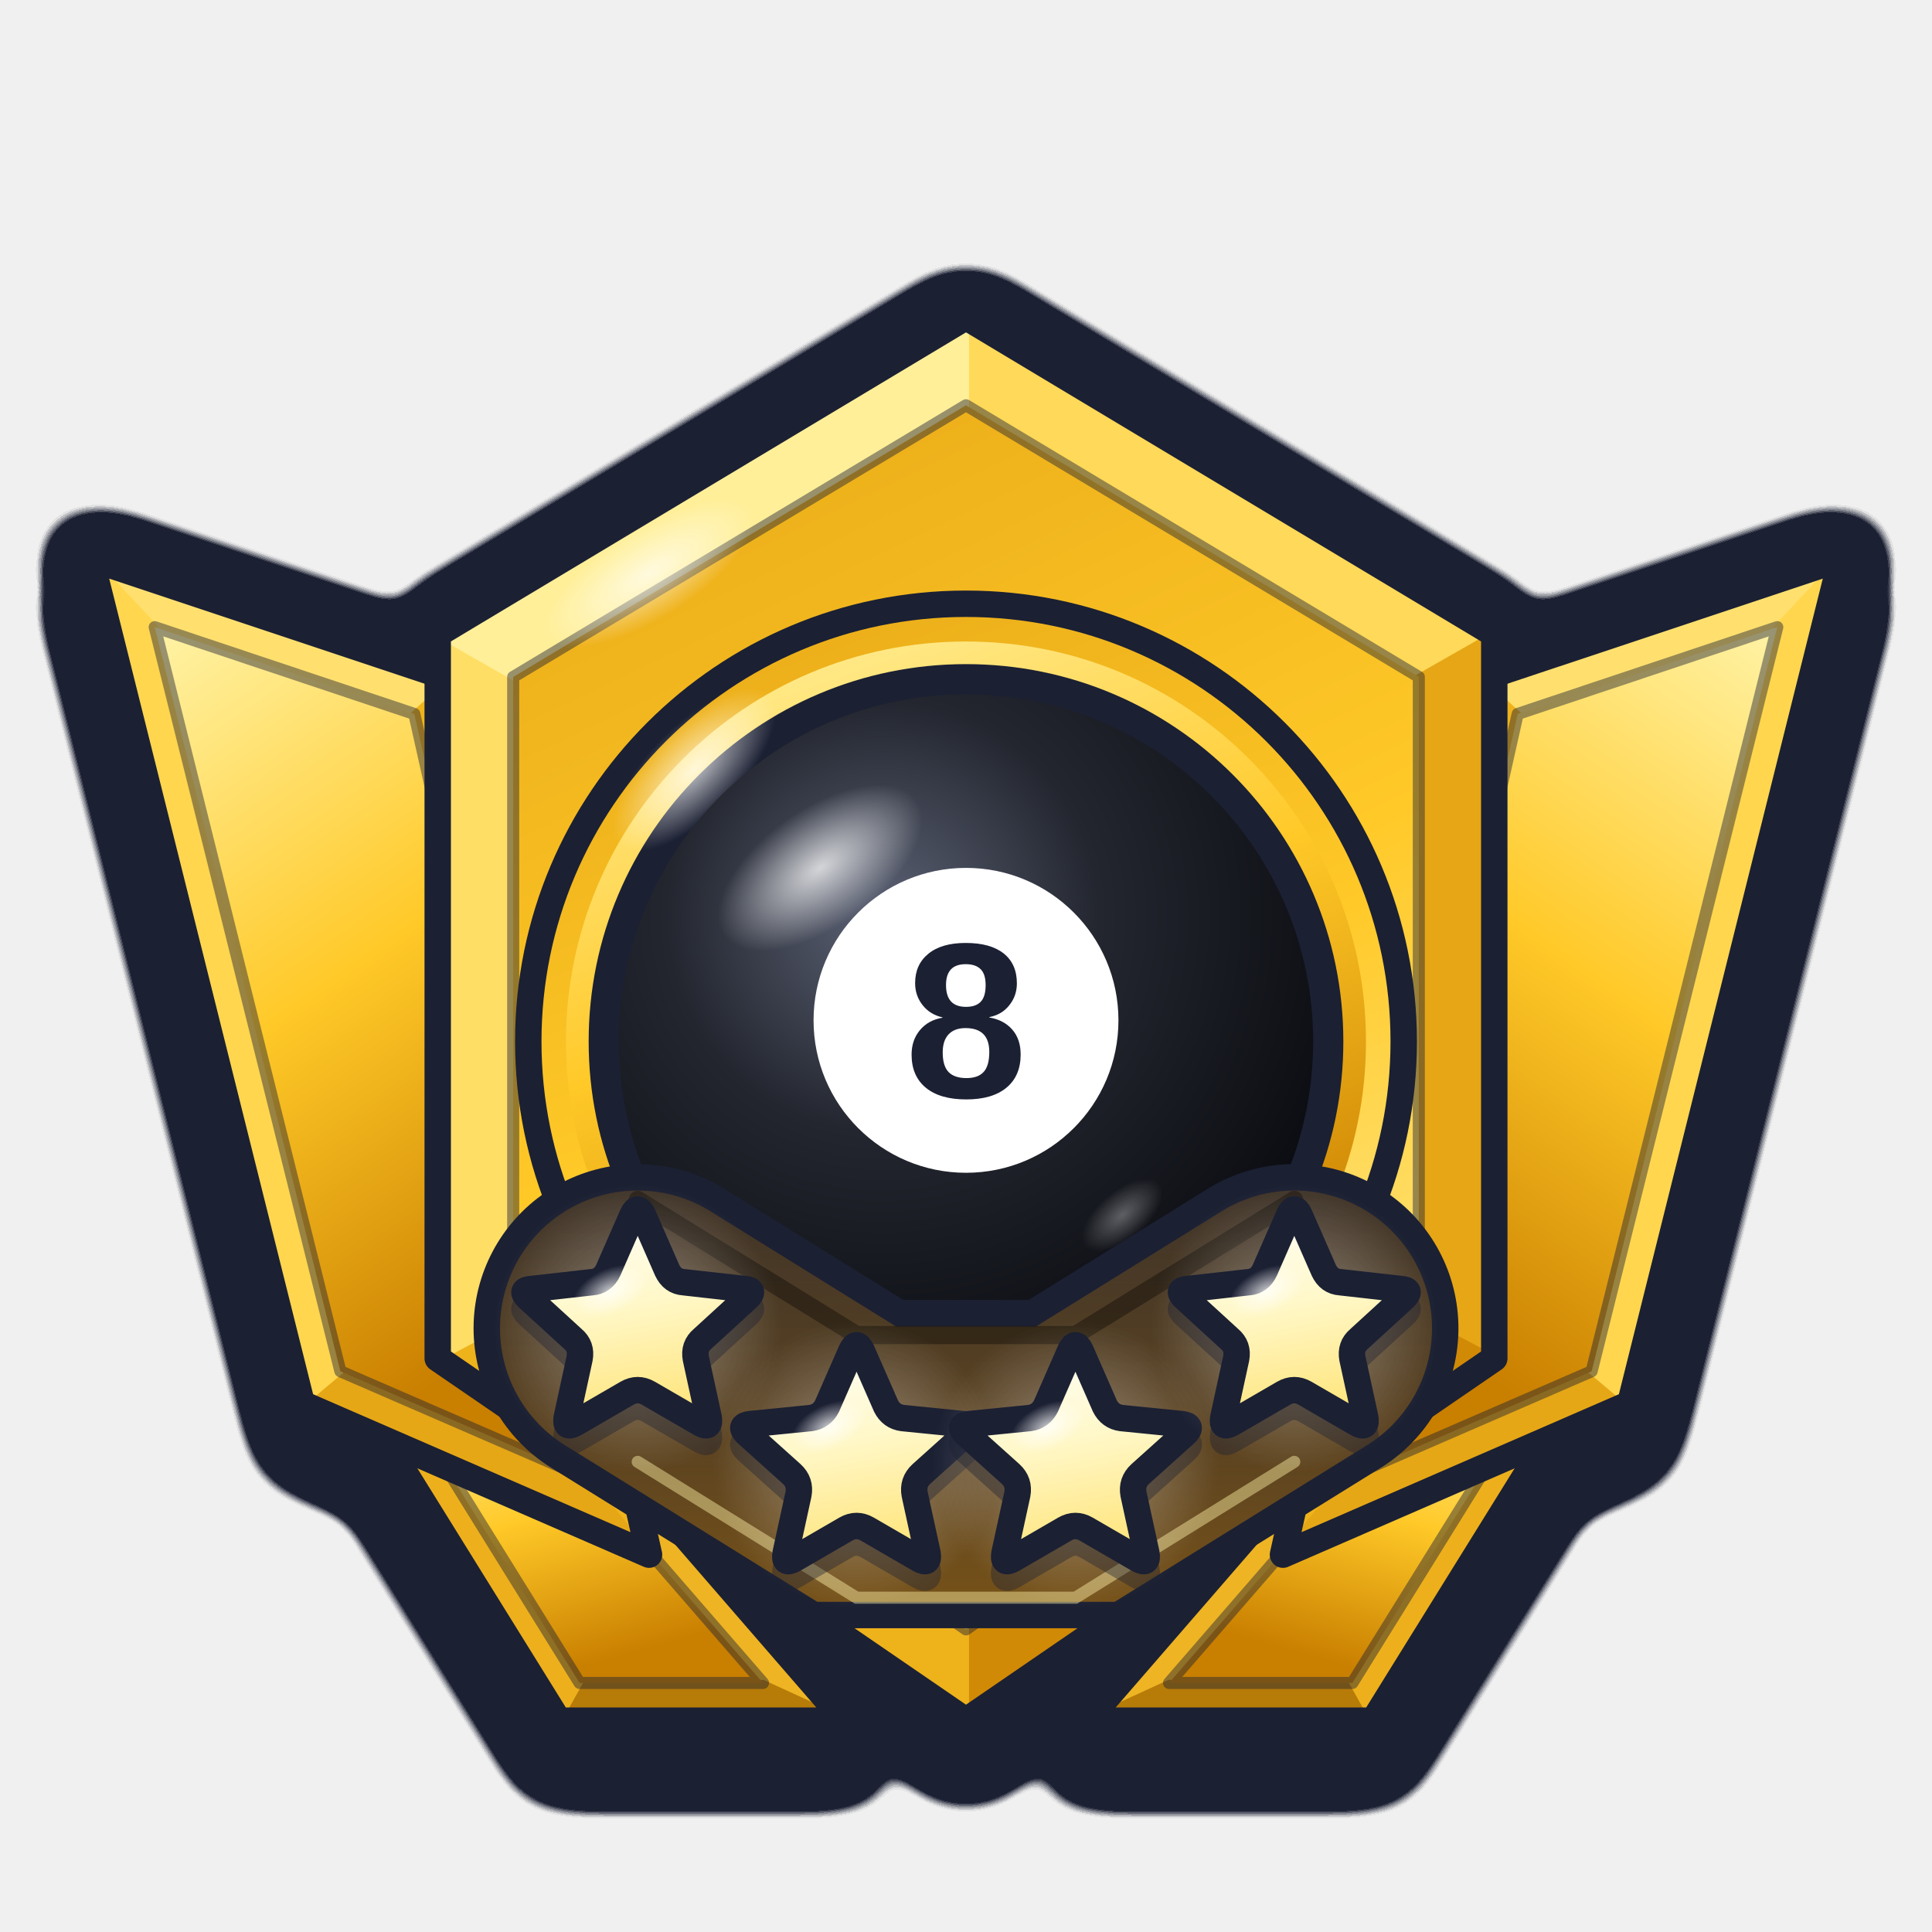
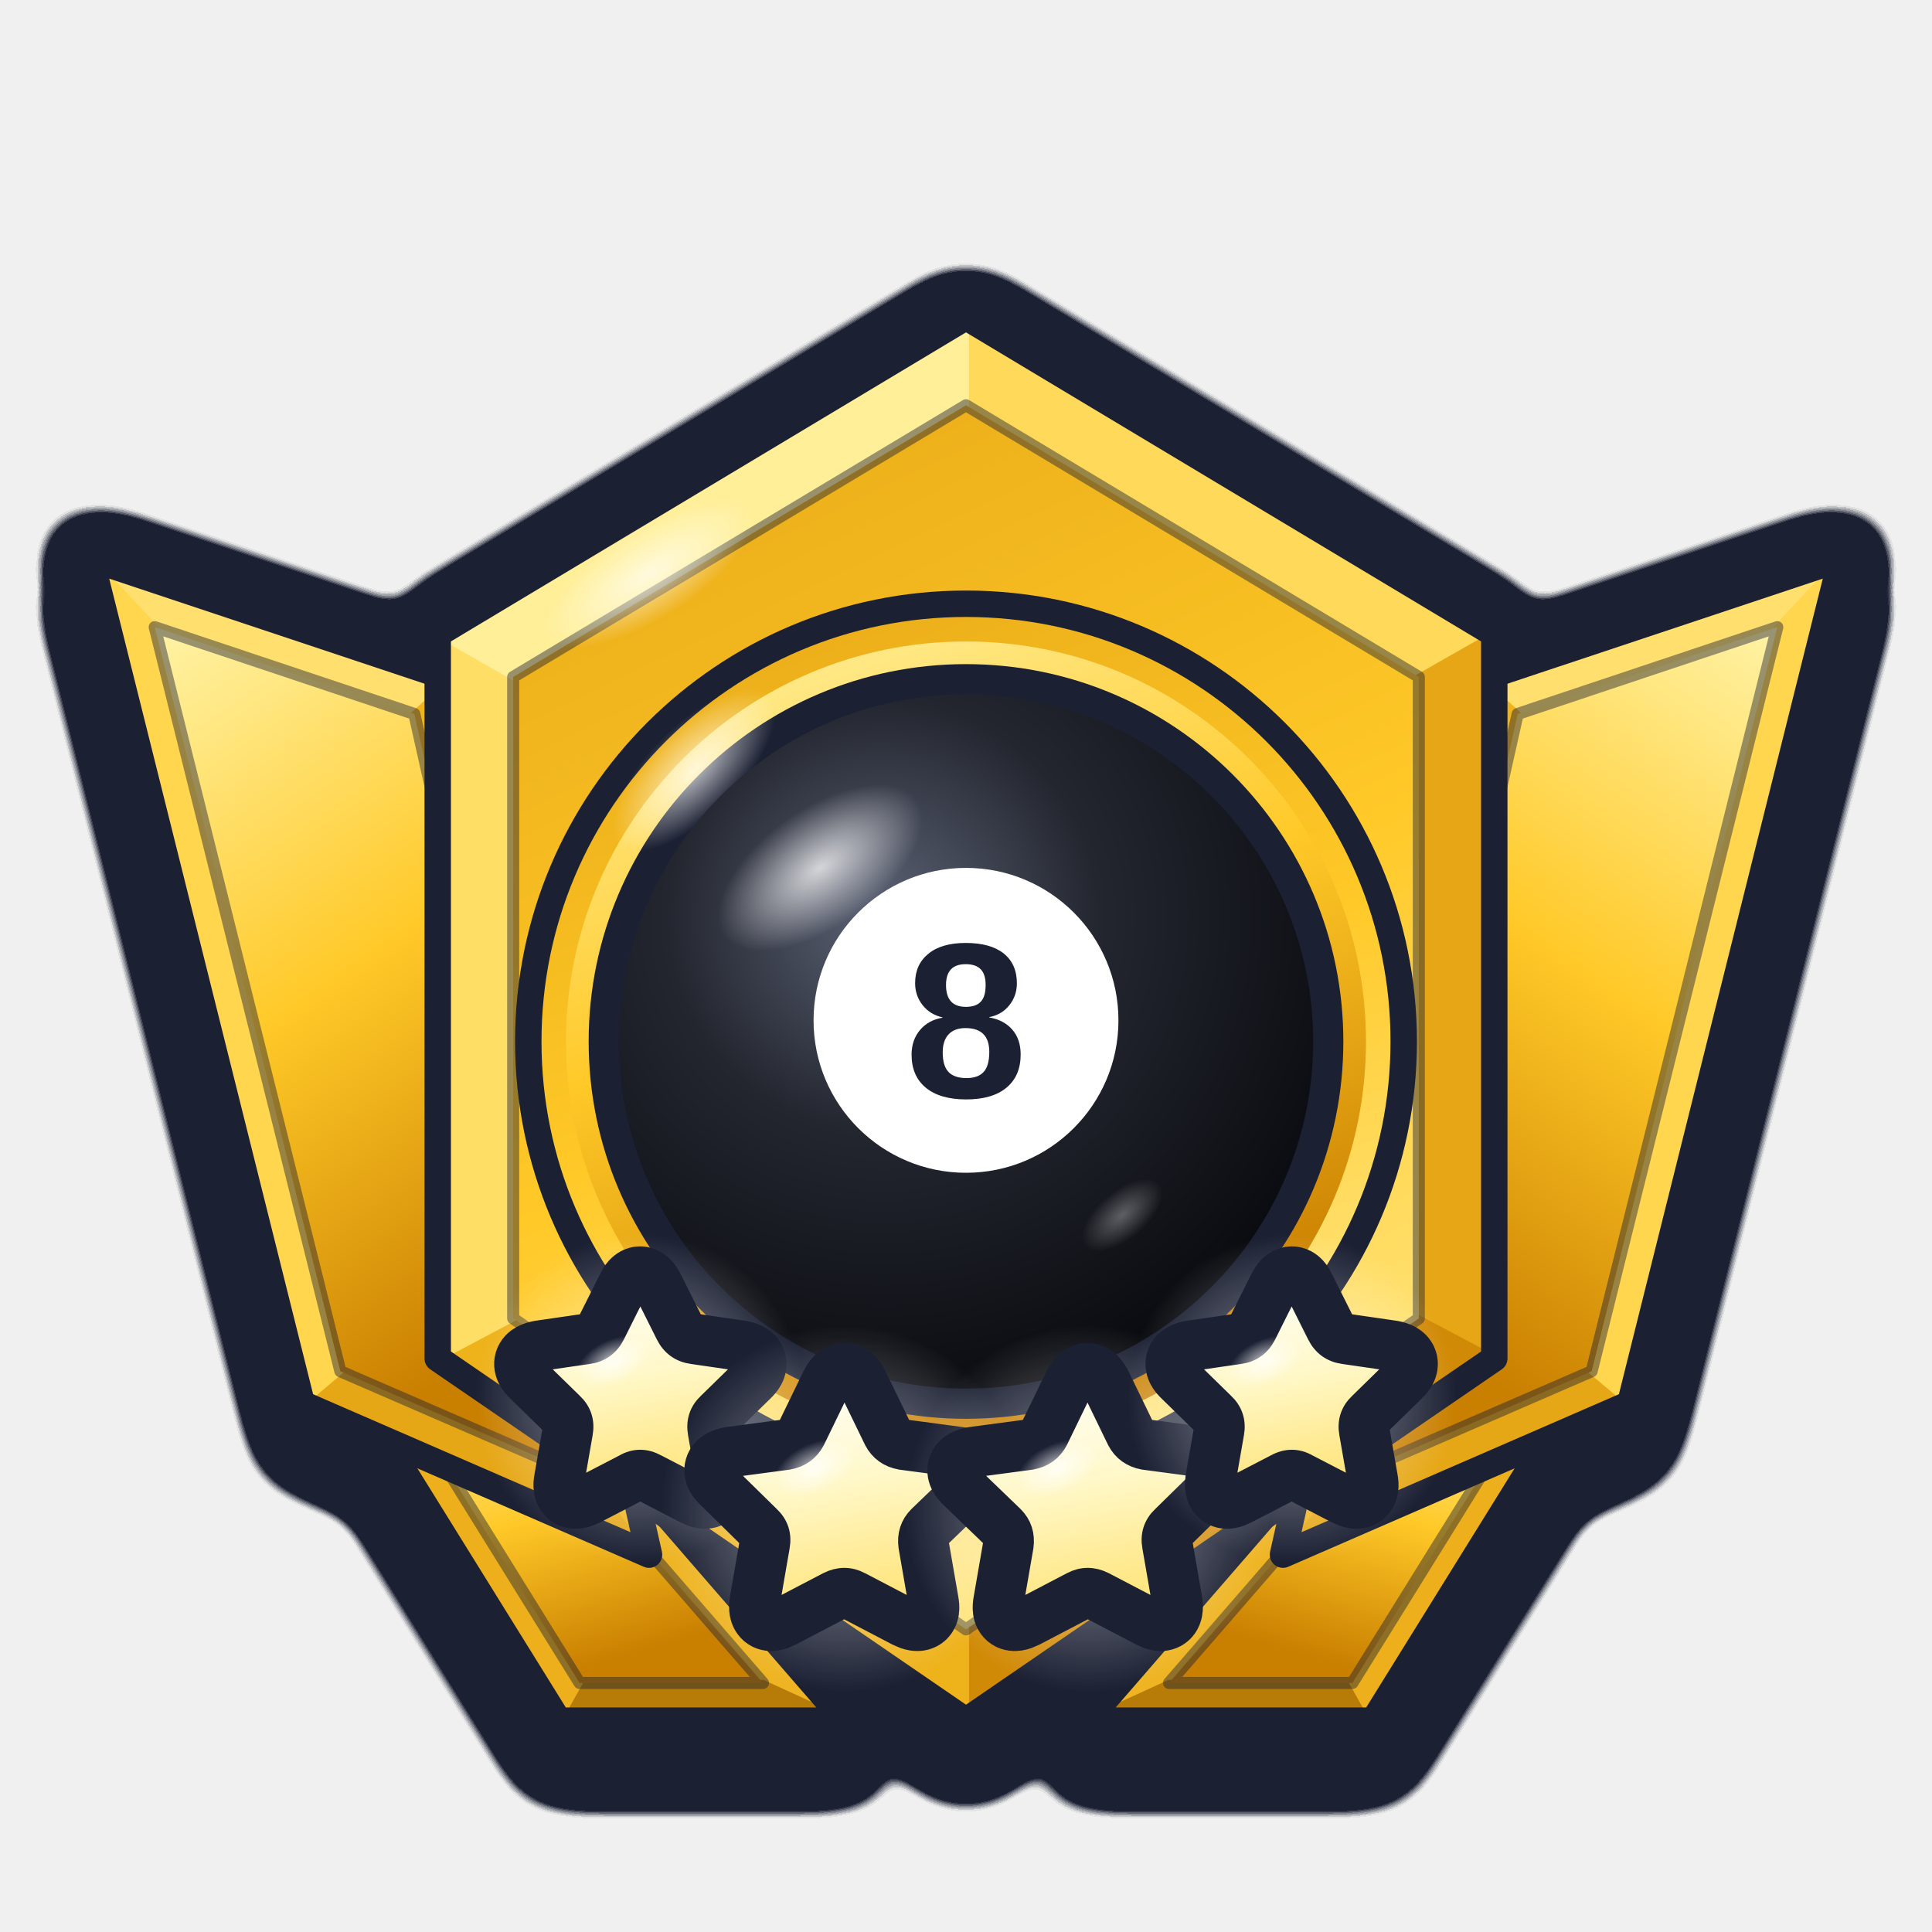
<svg xmlns="http://www.w3.org/2000/svg" width="512" height="512" viewBox="0 0 256 256">
  <defs>
    <linearGradient id="blue" x1="0" y1="0" x2="0.35" y2="1">
      <stop offset="0" stop-color="#9ED3FF" />
      <stop offset="0.45" stop-color="#3B9BFF" />
      <stop offset="1" stop-color="#1F6BD0" />
    </linearGradient>
    <linearGradient id="green" x1="0" y1="0" x2="0.35" y2="1">
      <stop offset="0" stop-color="#A8F5BE" />
      <stop offset="0.45" stop-color="#3DD66B" />
      <stop offset="1" stop-color="#1E9E47" />
    </linearGradient>
    <linearGradient id="red" x1="0" y1="0" x2="0.35" y2="1">
      <stop offset="0" stop-color="#FFA3A3" />
      <stop offset="0.45" stop-color="#FF4D4D" />
      <stop offset="1" stop-color="#C9283A" />
    </linearGradient>
    <linearGradient id="gold" x1="0" y1="0" x2="0.35" y2="1">
      <stop offset="0" stop-color="#FFF1A0" />
      <stop offset="0.45" stop-color="#FFC928" />
      <stop offset="1" stop-color="#DB8E00" />
    </linearGradient>
    <linearGradient id="wood" x1="0" y1="0" x2="0.35" y2="1">
      <stop offset="0" stop-color="#FFD9A0" />
      <stop offset="0.45" stop-color="#E7A35C" />
      <stop offset="1" stop-color="#A8622A" />
    </linearGradient>
    <linearGradient id="darkwood" x1="0" y1="0" x2="0.35" y2="1">
      <stop offset="0" stop-color="#C07A45" />
      <stop offset="0.45" stop-color="#8A4B22" />
      <stop offset="1" stop-color="#5E3014" />
    </linearGradient>
    <linearGradient id="white" x1="0" y1="0" x2="0.35" y2="1">
      <stop offset="0" stop-color="#FFFFFF" />
      <stop offset="0.45" stop-color="#F4F8FF" />
      <stop offset="1" stop-color="#C9D6EA" />
    </linearGradient>
    <linearGradient id="grey" x1="0" y1="0" x2="0.35" y2="1">
      <stop offset="0" stop-color="#E4E9F2" />
      <stop offset="0.45" stop-color="#AEB8C8" />
      <stop offset="1" stop-color="#7B869A" />
    </linearGradient>
    <linearGradient id="steel" x1="0" y1="0" x2="0.35" y2="1">
      <stop offset="0" stop-color="#D8E6F7" />
      <stop offset="0.45" stop-color="#9FB2CC" />
      <stop offset="1" stop-color="#6A7D98" />
    </linearGradient>
    <linearGradient id="cloth" x1="0" y1="0" x2="0.35" y2="1">
      <stop offset="0" stop-color="#6FE08E" />
      <stop offset="0.45" stop-color="#2FA24F" />
      <stop offset="1" stop-color="#1C7A37" />
    </linearGradient>
    <linearGradient id="sad" x1="0" y1="0" x2="0.35" y2="1">
      <stop offset="0" stop-color="#C4D4EE" />
      <stop offset="0.45" stop-color="#8EA3C7" />
      <stop offset="1" stop-color="#5E7299" />
    </linearGradient>
    <linearGradient id="purple" x1="0" y1="0" x2="0.35" y2="1">
      <stop offset="0" stop-color="#D7B8FF" />
      <stop offset="0.45" stop-color="#A259FF" />
      <stop offset="1" stop-color="#6E2FD0" />
    </linearGradient>
    <radialGradient id="shine" cx="0.5" cy="0.5" r="0.5">
      <stop offset="0" stop-color="#FFFFFF" stop-opacity="0.9" />
      <stop offset="1" stop-color="#FFFFFF" stop-opacity="0" />
    </radialGradient>
    <filter id="ink" x="-30%" y="-30%" width="160%" height="160%" color-interpolation-filters="sRGB">
      <feGaussianBlur in="SourceAlpha" stdDeviation="6.92" result="blur" />
      <feComponentTransfer in="blur" result="grown">
        <feFuncA type="linear" slope="7" intercept="-0.35" />
      </feComponentTransfer>
      <feOffset in="grown" dy="6" result="lip" />
      <feMerge result="both">
        <feMergeNode in="lip" />
        <feMergeNode in="grown" />
      </feMerge>
      <feFlood flood-color="#1B2033" />
      <feComposite in2="both" operator="in" result="outline" />
      <feMerge>
        <feMergeNode in="outline" />
        <feMergeNode in="SourceGraphic" />
      </feMerge>
    </filter>
  </defs>
  <defs>
    <filter id="badgeInk" x="-20%" y="-20%" width="140%" height="140%" color-interpolation-filters="sRGB">
      <feGaussianBlur in="SourceAlpha" stdDeviation="3.2" result="blur" />
      <feComponentTransfer in="blur" result="grown">
        <feFuncA type="linear" slope="40" intercept="-0.716" />
      </feComponentTransfer>
      <feOffset in="grown" dy="5" result="lip" />
      <feMerge result="both">
        <feMergeNode in="lip" />
        <feMergeNode in="grown" />
      </feMerge>
      <feFlood flood-color="#1B2033" />
      <feComposite in2="both" operator="in" result="outline" />
      <feMerge>
        <feMergeNode in="outline" />
        <feMergeNode in="SourceGraphic" />
      </feMerge>
    </filter>
  </defs>
  <defs>
    <linearGradient id="m" x1="0" y1="0" x2="0.35" y2="1">
      <stop offset="0.00" stop-color="#FFF3A6" />
      <stop offset="0.50" stop-color="#FFC928" />
      <stop offset="1.00" stop-color="#C97F00" />
    </linearGradient>
    <linearGradient id="r" x1="0" y1="0" x2="0.35" y2="1">
      <stop offset="0.00" stop-color="#E7A816" />
      <stop offset="0.60" stop-color="#FFC928" />
      <stop offset="1.00" stop-color="#FFE274" />
    </linearGradient>
    <linearGradient id="w" x1="0" y1="0" x2="0.35" y2="1">
      <stop offset="0.00" stop-color="#FFE47A" />
      <stop offset="0.55" stop-color="#FFC928" />
      <stop offset="1.00" stop-color="#C97F00" />
    </linearGradient>
    <linearGradient id="c" x1="0" y1="0" x2="0.3" y2="1">
      <stop offset="0.00" stop-color="#FFF8CA" />
      <stop offset="0.55" stop-color="#FFDC61" />
      <stop offset="1.00" stop-color="#FFC928" />
    </linearGradient>
    <linearGradient id="s" x1="0" y1="0" x2="0.2" y2="1">
      <stop offset="0.00" stop-color="#FFFFFF" />
      <stop offset="0.50" stop-color="#FFF8CA" />
      <stop offset="1.00" stop-color="#FFE680" />
    </linearGradient>
    <linearGradient id="g" x1="0" y1="0" x2="0.35" y2="1">
      <stop offset="0.00" stop-color="#FFF3A6" />
      <stop offset="0.50" stop-color="#FFC928" />
      <stop offset="1.00" stop-color="#C97F00" />
    </linearGradient>
    <linearGradient id="gr" x1="0" y1="0" x2="0.35" y2="1">
      <stop offset="0.00" stop-color="#E7A816" />
      <stop offset="0.60" stop-color="#FFC928" />
      <stop offset="1.00" stop-color="#FFE274" />
    </linearGradient>
    <radialGradient id="ball" cx="0.38" cy="0.32" r="0.78">
      <stop offset="0" stop-color="#5C6275" />
      <stop offset="0.4" stop-color="#23262F" />
      <stop offset="1" stop-color="#06070B" />
    </radialGradient>
  </defs>
  <g filter="url(#badgeInk)">
    <path d="M38.0 170.0 L86.0 198.0 L82.8 201.9 L52.9 184.5 Z" fill="#F4C238" stroke="#F4C238" stroke-width="0.8" />
    <path d="M86.0 198.0 L112.0 228.0 L101.1 223.0 L82.8 201.9 Z" fill="#EEB423" stroke="#EEB423" stroke-width="0.8" />
    <path d="M112.0 228.0 L74.0 228.0 L76.8 223.0 L101.1 223.0 Z" fill="#B77B08" stroke="#B77B08" stroke-width="0.8" />
    <path d="M74.0 228.0 L38.0 170.0 L52.9 184.5 L76.8 223.0 Z" fill="#EDB01C" stroke="#EDB01C" stroke-width="0.8" />
    <path d="M52.9 184.5 L82.8 201.9 L101.1 223.0 L76.8 223.0 Z" fill="url(#m)" />
    <path d="M52.9 184.5 L82.8 201.9 L101.1 223.0 L76.8 223.0 Z" fill="none" stroke="#1B2033" stroke-width="1.6" stroke-opacity="0.45" stroke-linejoin="round" />
    <path d="M38.0 170.0 L86.0 198.0 L112.0 228.0 L74.0 228.0 Z" fill="none" stroke="#1B2033" stroke-width="3.5" stroke-linejoin="round" />
    <path d="M12.0 74.0 L60.0 90.0 L54.9 94.6 L20.5 83.1 Z" fill="#FFE06E" stroke="#FFE06E" stroke-width="0.8" />
    <path d="M60.0 90.0 L86.0 206.0 L77.6 195.8 L54.9 94.6 Z" fill="#EFB31C" stroke="#EFB31C" stroke-width="0.8" />
    <path d="M86.0 206.0 L40.0 186.0 L45.1 181.7 L77.6 195.8 Z" fill="#E6A716" stroke="#E6A716" stroke-width="0.8" />
    <path d="M40.0 186.0 L12.0 74.0 L20.5 83.1 L45.1 181.7 Z" fill="#FFD64E" stroke="#FFD64E" stroke-width="0.8" />
    <path d="M20.5 83.1 L54.9 94.6 L77.6 195.8 L45.1 181.7 Z" fill="url(#m)" />
    <path d="M20.5 83.1 L54.9 94.6 L77.6 195.8 L45.1 181.7 Z" fill="none" stroke="#1B2033" stroke-width="1.6" stroke-opacity="0.45" stroke-linejoin="round" />
    <path d="M12.0 74.0 L60.0 90.0 L86.0 206.0 L40.0 186.0 Z" fill="none" stroke="#1B2033" stroke-width="3.5" stroke-linejoin="round" />
    <g transform="matrix(-1 0 0 1 256 0)">
      <path d="M38.0 170.0 L86.0 198.0 L82.8 201.9 L52.9 184.5 Z" fill="#F4C238" stroke="#F4C238" stroke-width="0.8" />
      <path d="M86.0 198.0 L112.0 228.0 L101.1 223.0 L82.8 201.9 Z" fill="#EEB423" stroke="#EEB423" stroke-width="0.8" />
      <path d="M112.0 228.0 L74.0 228.0 L76.8 223.0 L101.1 223.0 Z" fill="#B77B08" stroke="#B77B08" stroke-width="0.8" />
      <path d="M74.0 228.0 L38.0 170.0 L52.9 184.5 L76.8 223.0 Z" fill="#EDB01C" stroke="#EDB01C" stroke-width="0.8" />
      <path d="M52.9 184.5 L82.8 201.9 L101.1 223.0 L76.8 223.0 Z" fill="url(#m)" />
      <path d="M52.9 184.5 L82.8 201.9 L101.1 223.0 L76.8 223.0 Z" fill="none" stroke="#1B2033" stroke-width="1.6" stroke-opacity="0.45" stroke-linejoin="round" />
      <path d="M38.0 170.0 L86.0 198.0 L112.0 228.0 L74.0 228.0 Z" fill="none" stroke="#1B2033" stroke-width="3.5" stroke-linejoin="round" />
      <path d="M12.0 74.0 L60.0 90.0 L54.9 94.6 L20.5 83.1 Z" fill="#FFE06E" stroke="#FFE06E" stroke-width="0.8" />
      <path d="M60.0 90.0 L86.0 206.0 L77.6 195.8 L54.9 94.6 Z" fill="#EFB31C" stroke="#EFB31C" stroke-width="0.8" />
      <path d="M86.0 206.0 L40.0 186.0 L45.1 181.7 L77.6 195.8 Z" fill="#E6A716" stroke="#E6A716" stroke-width="0.8" />
      <path d="M40.0 186.0 L12.0 74.0 L20.5 83.1 L45.1 181.7 Z" fill="#FFD64E" stroke="#FFD64E" stroke-width="0.8" />
      <path d="M20.5 83.1 L54.9 94.6 L77.6 195.8 L45.1 181.7 Z" fill="url(#m)" />
      <path d="M20.5 83.1 L54.9 94.6 L77.6 195.8 L45.1 181.7 Z" fill="none" stroke="#1B2033" stroke-width="1.6" stroke-opacity="0.45" stroke-linejoin="round" />
      <path d="M12.0 74.0 L60.0 90.0 L86.0 206.0 L40.0 186.0 Z" fill="none" stroke="#1B2033" stroke-width="3.5" stroke-linejoin="round" />
    </g>
    <path d="M128.0 42.0 L198.0 84.0 L188.0 89.7 L128.0 53.7 Z" fill="#FFD959" stroke="#FFD959" stroke-width="0.8" />
    <path d="M198.0 84.0 L198.0 180.0 L188.0 174.7 L188.0 89.7 Z" fill="#E6A615" stroke="#E6A615" stroke-width="0.8" />
    <path d="M198.0 180.0 L128.0 228.0 L128.0 215.9 L188.0 174.7 Z" fill="#D18A06" stroke="#D18A06" stroke-width="0.8" />
    <path d="M128.0 228.0 L58.0 180.0 L68.0 174.7 L128.0 215.9 Z" fill="#EEB21B" stroke="#EEB21B" stroke-width="0.8" />
    <path d="M58.0 180.0 L58.0 84.0 L68.0 89.7 L68.0 174.7 Z" fill="#FFDE66" stroke="#FFDE66" stroke-width="0.8" />
    <path d="M58.0 84.0 L128.0 42.0 L128.0 53.7 L68.0 89.7 Z" fill="#FFEF99" stroke="#FFEF99" stroke-width="0.8" />
    <path d="M128.0 53.7 L188.0 89.7 L188.0 174.7 L128.0 215.9 L68.0 174.7 L68.0 89.7 Z" fill="url(#r)" />
    <path d="M128.0 53.7 L188.0 89.7 L188.0 174.7 L128.0 215.9 L68.0 174.7 L68.0 89.7 Z" fill="none" stroke="#1B2033" stroke-width="1.6" stroke-opacity="0.45" stroke-linejoin="round" />
    <path d="M128.0 42.0 L198.0 84.0 L198.0 180.0 L128.0 228.0 L58.0 180.0 L58.0 84.0 Z" fill="none" stroke="#1B2033" stroke-width="3.5" stroke-linejoin="round" />
    <ellipse cx="86" cy="76" rx="16" ry="6" fill="url(#shine)" opacity="0.75" transform="rotate(-32 86 76)" />
    <circle cx="128" cy="138" r="58" fill="url(#r)" stroke="#1B2033" stroke-width="3.5" />
    <circle cx="128" cy="138" r="53" fill="url(#m)" />
    <circle cx="128" cy="138" r="50" fill="#1B2033" />
    <ellipse cx="92" cy="102" rx="14" ry="6" fill="url(#shine)" opacity="0.8" transform="rotate(-45 92 102)" />
    <circle cx="128" cy="138" r="46" fill="url(#ball)" />
    <circle cx="128.0" cy="135.2" r="20.2" fill="#FFFFFF" />
    <text x="128.0" y="145.4" font-family="Arial Black, Arial, sans-serif" font-weight="900" font-size="29.3" text-anchor="middle" fill="#1B2033">8</text>
    <ellipse cx="108.68" cy="115.0" rx="15.64" ry="7.82" fill="url(#shine)" opacity="0.85" transform="rotate(-35 108.68 115.0)" />
    <ellipse cx="148.7" cy="161.0" rx="6.44" ry="3.22" fill="url(#shine)" opacity="0.35" transform="rotate(-40 148.7 161.0)" />
    <defs>
-       <linearGradient id="tray" gradientUnits="userSpaceOnUse" x1="0" y1="156.0" x2="0" y2="229.0">
-         <stop offset="0" stop-color="#3E3329" />
-         <stop offset="0.55" stop-color="#61461F" />
-         <stop offset="1" stop-color="#8C5E12" />
-       </linearGradient>
      <radialGradient id="glow">
-         <stop offset="0" stop-color="#FFFFFF" stop-opacity="0.5" />
+         <stop offset="0" stop-color="#FFFFFF" stop-opacity="0.55" />
        <stop offset="1" stop-color="#FFFFFF" stop-opacity="0" />
      </radialGradient>
    </defs>
-     <path d="M84.5 176.0 L113.5 194.0 L142.5 194.0 L171.5 176.0" fill="none" stroke-linecap="round" stroke-linejoin="miter" stroke-miterlimit="4" stroke="#1B2033" stroke-width="43.5" />
-     <path d="M84.5 176.0 L113.5 194.0 L142.5 194.0 L171.5 176.0" fill="none" stroke-linecap="round" stroke-linejoin="miter" stroke-miterlimit="4" stroke="url(#tray)" stroke-width="36.5" />
-     <path d="M84.5 193.7 L113.5 211.7 L142.5 211.7 L171.5 193.7" fill="none" stroke="#FFF3A6" stroke-width="1.6" stroke-opacity="0.45" stroke-linecap="round" />
-     <path d="M84.5 159.0 L113.5 176.9 L142.5 176.9 L171.5 159.0" fill="none" stroke="#000000" stroke-width="2.4" stroke-opacity="0.35" stroke-linecap="round" />
-     <circle cx="84.5" cy="176.0" r="19.0" fill="url(#glow)" opacity="0.8" />
-     <path opacity="0.4" d="M83.8 163.2 Q84.5 161.7 85.2 163.2 L88.4 170.5 Q89.1 172.0 90.6 172.1 L98.6 173.0 Q100.2 173.1 99.0 174.2 L93.1 179.6 Q91.9 180.6 92.2 182.2 L93.9 190.0 Q94.2 191.6 92.8 190.8 L85.9 186.8 Q84.5 186.0 83.1 186.8 L76.2 190.8 Q74.8 191.6 75.1 190.0 L76.8 182.2 Q77.1 180.6 75.9 179.6 L70.0 174.2 Q68.8 173.1 70.4 173.0 L78.4 172.1 Q79.9 172.0 80.6 170.5 Z" fill="#000000" stroke="#1B2033" stroke-width="3.5" stroke-linejoin="round" />
-     <ellipse cx="80.87" cy="173.28" rx="5.28" ry="2.97" fill="url(#shine)" opacity="0.85" transform="rotate(-25 80.87 173.28)" />
-     <path d="M83.8 161.0 Q84.5 159.5 85.2 161.0 L88.4 168.3 Q89.1 169.8 90.6 169.9 L98.6 170.8 Q100.2 170.9 99.0 172.0 L93.1 177.4 Q91.9 178.4 92.2 180.0 L93.9 187.8 Q94.2 189.4 92.8 188.6 L85.9 184.6 Q84.5 183.8 83.1 184.6 L76.2 188.6 Q74.8 189.4 75.1 187.8 L76.8 180.0 Q77.1 178.4 75.9 177.4 L70.0 172.0 Q68.8 170.9 70.4 170.8 L78.4 169.9 Q79.9 169.8 80.6 168.3 Z" fill="url(#s)" stroke="#1B2033" stroke-width="3.5" stroke-linejoin="round" />
-     <ellipse cx="80.87" cy="171.08" rx="5.28" ry="2.97" fill="url(#shine)" opacity="0.85" transform="rotate(-25 80.87 171.08)" />
-     <circle cx="113.5" cy="194.0" r="19.0" fill="url(#glow)" opacity="0.8" />
-     <path opacity="0.4" d="M112.8 181.2 Q113.5 179.7 114.2 181.2 L117.4 188.5 Q118.1 189.9 119.6 190.1 L127.6 190.9 Q129.2 191.1 128.0 192.2 L122.1 197.5 Q120.9 198.6 121.2 200.2 L122.9 208.0 Q123.2 209.6 121.8 208.8 L114.9 204.8 Q113.5 204.0 112.1 204.8 L105.2 208.8 Q103.8 209.6 104.1 208.0 L105.8 200.2 Q106.1 198.6 104.9 197.5 L99.0 192.2 Q97.8 191.1 99.4 190.9 L107.4 190.1 Q108.9 189.9 109.6 188.5 Z" fill="#000000" stroke="#1B2033" stroke-width="3.5" stroke-linejoin="round" />
-     <ellipse cx="109.87" cy="191.26" rx="5.28" ry="2.97" fill="url(#shine)" opacity="0.85" transform="rotate(-25 109.87 191.26)" />
-     <path d="M112.8 179.0 Q113.5 177.5 114.2 179.0 L117.4 186.3 Q118.1 187.7 119.6 187.9 L127.6 188.7 Q129.2 188.9 128.0 190.0 L122.1 195.3 Q120.9 196.4 121.2 198.0 L122.9 205.8 Q123.2 207.4 121.8 206.6 L114.9 202.6 Q113.5 201.8 112.1 202.6 L105.2 206.6 Q103.8 207.4 104.1 205.8 L105.8 198.0 Q106.1 196.4 104.9 195.3 L99.0 190.0 Q97.8 188.9 99.4 188.7 L107.4 187.9 Q108.9 187.7 109.6 186.3 Z" fill="url(#s)" stroke="#1B2033" stroke-width="3.5" stroke-linejoin="round" />
-     <ellipse cx="109.87" cy="189.06" rx="5.28" ry="2.97" fill="url(#shine)" opacity="0.85" transform="rotate(-25 109.87 189.06)" />
-     <circle cx="142.5" cy="194.0" r="19.0" fill="url(#glow)" opacity="0.8" />
-     <path opacity="0.4" d="M141.8 181.2 Q142.5 179.7 143.2 181.2 L146.4 188.5 Q147.1 189.9 148.6 190.1 L156.6 190.9 Q158.2 191.1 157.0 192.2 L151.1 197.5 Q149.9 198.6 150.2 200.2 L151.9 208.0 Q152.2 209.6 150.8 208.8 L143.9 204.8 Q142.5 204.0 141.1 204.8 L134.2 208.8 Q132.8 209.6 133.1 208.0 L134.8 200.2 Q135.1 198.6 133.9 197.5 L128.0 192.2 Q126.8 191.1 128.4 190.9 L136.4 190.1 Q137.9 189.9 138.6 188.5 Z" fill="#000000" stroke="#1B2033" stroke-width="3.5" stroke-linejoin="round" />
-     <ellipse cx="138.87" cy="191.26" rx="5.28" ry="2.97" fill="url(#shine)" opacity="0.85" transform="rotate(-25 138.87 191.26)" />
-     <path d="M141.8 179.0 Q142.5 177.5 143.2 179.0 L146.4 186.3 Q147.1 187.7 148.6 187.9 L156.6 188.7 Q158.2 188.9 157.0 190.0 L151.1 195.3 Q149.9 196.4 150.2 198.0 L151.9 205.8 Q152.2 207.4 150.8 206.6 L143.9 202.6 Q142.5 201.8 141.1 202.6 L134.2 206.6 Q132.8 207.4 133.1 205.8 L134.8 198.0 Q135.1 196.4 133.9 195.3 L128.0 190.0 Q126.8 188.9 128.4 188.7 L136.4 187.9 Q137.9 187.7 138.6 186.3 Z" fill="url(#s)" stroke="#1B2033" stroke-width="3.5" stroke-linejoin="round" />
-     <ellipse cx="138.87" cy="189.06" rx="5.28" ry="2.97" fill="url(#shine)" opacity="0.85" transform="rotate(-25 138.87 189.06)" />
-     <circle cx="171.5" cy="176.0" r="19.0" fill="url(#glow)" opacity="0.8" />
-     <path opacity="0.4" d="M170.8 163.2 Q171.5 161.7 172.2 163.2 L175.4 170.5 Q176.1 172.0 177.6 172.1 L185.6 173.0 Q187.2 173.1 186.0 174.2 L180.1 179.6 Q178.9 180.6 179.2 182.2 L180.9 190.0 Q181.2 191.6 179.8 190.8 L172.9 186.8 Q171.5 186.0 170.1 186.8 L163.2 190.8 Q161.8 191.6 162.1 190.0 L163.8 182.2 Q164.1 180.6 162.9 179.6 L157.0 174.2 Q155.8 173.1 157.4 173.0 L165.4 172.1 Q166.9 172.0 167.6 170.5 Z" fill="#000000" stroke="#1B2033" stroke-width="3.5" stroke-linejoin="round" />
-     <ellipse cx="167.87" cy="173.28" rx="5.28" ry="2.97" fill="url(#shine)" opacity="0.85" transform="rotate(-25 167.87 173.28)" />
-     <path d="M170.8 161.0 Q171.5 159.5 172.2 161.0 L175.4 168.3 Q176.1 169.8 177.6 169.9 L185.6 170.8 Q187.2 170.9 186.0 172.0 L180.1 177.4 Q178.9 178.4 179.2 180.0 L180.9 187.8 Q181.2 189.4 179.8 188.6 L172.9 184.6 Q171.5 183.8 170.1 184.6 L163.2 188.6 Q161.8 189.4 162.1 187.8 L163.8 180.0 Q164.1 178.4 162.9 177.4 L157.0 172.0 Q155.8 170.9 157.4 170.8 L165.4 169.9 Q166.9 169.8 167.6 168.3 Z" fill="url(#s)" stroke="#1B2033" stroke-width="3.5" stroke-linejoin="round" />
-     <ellipse cx="167.87" cy="171.08" rx="5.28" ry="2.97" fill="url(#shine)" opacity="0.85" transform="rotate(-25 167.87 171.08)" />
+     <circle cx="84.8" cy="185.3" r="21.8" fill="url(#glow)" />
+     <path d="M83.9 174.1 Q84.8 172.1 85.8 174.1 L88.6 179.7 Q89.6 181.7 91.8 182.0 L98.0 182.9 Q100.2 183.3 98.6 184.8 L94.1 189.2 Q92.5 190.7 92.9 192.9 L94.0 199.2 Q94.3 201.3 92.4 200.3 L86.8 197.4 Q84.8 196.3 82.9 197.4 L77.3 200.3 Q75.3 201.3 75.7 199.2 L76.8 192.9 Q77.2 190.7 75.6 189.2 L71.1 184.8 Q69.5 183.3 71.7 182.9 L77.9 182.0 Q80.1 181.7 81.1 179.7 Z" fill="#000000" opacity="0.35" />
+     <path d="M83.9 171.1 Q84.8 169.1 85.8 171.1 L88.6 176.7 Q89.6 178.7 91.8 179.0 L98.0 179.9 Q100.2 180.3 98.6 181.8 L94.1 186.2 Q92.5 187.7 92.9 189.9 L94.0 196.2 Q94.3 198.3 92.4 197.3 L86.8 194.4 Q84.8 193.3 82.9 194.4 L77.3 197.3 Q75.3 198.3 75.7 196.2 L76.8 189.9 Q77.2 187.7 75.6 186.2 L71.1 181.8 Q69.5 180.3 71.7 179.9 L77.9 179.0 Q80.1 178.7 81.1 176.7 Z" fill="#1B2033" stroke="#1B2033" stroke-width="9.9" stroke-linejoin="round" />
+     <path d="M83.9 171.1 Q84.8 169.1 85.8 171.1 L88.6 176.7 Q89.6 178.7 91.8 179.0 L98.0 179.9 Q100.2 180.3 98.6 181.8 L94.1 186.2 Q92.5 187.7 92.9 189.9 L94.0 196.2 Q94.3 198.3 92.4 197.3 L86.8 194.4 Q84.8 193.3 82.9 194.4 L77.3 197.3 Q75.3 198.3 75.7 196.2 L76.8 189.9 Q77.2 187.7 75.6 186.2 L71.1 181.8 Q69.5 180.3 71.7 179.9 L77.9 179.0 Q80.1 178.7 81.1 176.7 Z" fill="url(#s)" stroke="#1B2033" stroke-width="3.5" stroke-linejoin="round" />
+     <ellipse cx="81.283" cy="180.408" rx="5.168" ry="2.907" fill="url(#shine)" opacity="0.85" transform="rotate(-25 81.28255 180.4078)" />
+     <circle cx="111.9" cy="199.9" r="24.4" fill="url(#glow)" />
+     <path d="M110.9 186.9 Q111.9 184.9 112.9 186.9 L116.2 193.7 Q117.2 195.6 119.4 196.0 L126.9 197.0 Q129.1 197.4 127.5 198.9 L122.0 204.2 Q120.5 205.7 120.8 207.9 L122.1 215.4 Q122.5 217.5 120.5 216.5 L113.8 213.0 Q111.9 212.0 109.9 213.0 L103.2 216.5 Q101.3 217.5 101.6 215.4 L102.9 207.9 Q103.3 205.7 101.7 204.2 L96.3 198.9 Q94.7 197.4 96.9 197.0 L104.4 196.0 Q106.6 195.6 107.6 193.7 Z" fill="#000000" opacity="0.35" />
+     <path d="M110.9 183.9 Q111.9 181.9 112.9 183.9 L116.2 190.7 Q117.2 192.6 119.4 193.0 L126.9 194.0 Q129.1 194.4 127.5 195.9 L122.0 201.2 Q120.5 202.7 120.8 204.9 L122.1 212.4 Q122.5 214.5 120.5 213.5 L113.8 210.0 Q111.9 209.0 109.9 210.0 L103.2 213.5 Q101.3 214.5 101.6 212.4 L102.9 204.9 Q103.3 202.7 101.7 201.2 L96.3 195.9 Q94.7 194.4 96.9 194.0 L104.4 193.0 Q106.6 192.6 107.6 190.7 Z" fill="#1B2033" stroke="#1B2033" stroke-width="9.9" stroke-linejoin="round" />
+     <path d="M110.9 183.9 Q111.9 181.9 112.9 183.9 L116.2 190.7 Q117.2 192.6 119.4 193.0 L126.9 194.0 Q129.1 194.4 127.5 195.9 L122.0 201.2 Q120.5 202.7 120.8 204.9 L122.1 212.4 Q122.5 214.5 120.5 213.5 L113.8 210.0 Q111.9 209.0 109.9 210.0 L103.2 213.5 Q101.3 214.5 101.6 212.4 L102.9 204.9 Q103.3 202.7 101.7 201.2 L96.3 195.9 Q94.7 194.4 96.9 194.0 L104.4 193.0 Q106.6 192.6 107.6 190.7 Z" fill="url(#s)" stroke="#1B2033" stroke-width="3.5" stroke-linejoin="round" />
+     <ellipse cx="107.915" cy="194.523" rx="5.776" ry="3.249" fill="url(#shine)" opacity="0.85" transform="rotate(-25 107.9154 194.5233)" />
+     <circle cx="144.1" cy="199.9" r="24.4" fill="url(#glow)" />
+     <path d="M143.1 186.9 Q144.1 184.9 145.1 186.9 L148.4 193.7 Q149.4 195.6 151.6 196.0 L159.1 197.0 Q161.3 197.4 159.7 198.9 L154.3 204.2 Q152.7 205.7 153.1 207.9 L154.4 215.4 Q154.7 217.5 152.8 216.5 L146.1 213.0 Q144.1 212.0 142.2 213.0 L135.5 216.5 Q133.5 217.5 133.9 215.4 L135.2 207.9 Q135.5 205.7 134.0 204.2 L128.5 198.9 Q126.9 197.4 129.1 197.0 L136.6 196.0 Q138.8 195.6 139.8 193.7 Z" fill="#000000" opacity="0.35" />
+     <path d="M143.1 183.9 Q144.1 181.9 145.1 183.9 L148.4 190.7 Q149.4 192.6 151.6 193.0 L159.1 194.0 Q161.3 194.4 159.7 195.9 L154.3 201.2 Q152.7 202.7 153.1 204.9 L154.4 212.4 Q154.7 214.5 152.8 213.5 L146.1 210.0 Q144.1 209.0 142.2 210.0 L135.5 213.5 Q133.5 214.5 133.9 212.4 L135.2 204.9 Q135.5 202.7 134.0 201.2 L128.5 195.9 Q126.9 194.4 129.1 194.0 L136.6 193.0 Q138.8 192.6 139.8 190.7 Z" fill="#1B2033" stroke="#1B2033" stroke-width="9.9" stroke-linejoin="round" />
+     <path d="M143.1 183.9 Q144.1 181.9 145.1 183.9 L148.4 190.7 Q149.4 192.6 151.6 193.0 L159.1 194.0 Q161.3 194.4 159.7 195.9 L154.3 201.2 Q152.7 202.7 153.1 204.9 L154.4 212.4 Q154.7 214.5 152.8 213.5 L146.1 210.0 Q144.1 209.0 142.2 210.0 L135.5 213.5 Q133.5 214.5 133.9 212.4 L135.2 204.9 Q135.5 202.7 134.0 201.2 L128.5 195.9 Q126.9 194.4 129.1 194.0 L136.6 193.0 Q138.8 192.6 139.8 190.7 Z" fill="url(#s)" stroke="#1B2033" stroke-width="3.5" stroke-linejoin="round" />
+     <ellipse cx="140.143" cy="194.523" rx="5.776" ry="3.249" fill="url(#shine)" opacity="0.85" transform="rotate(-25 140.1426 194.5233)" />
+     <circle cx="171.2" cy="185.3" r="21.8" fill="url(#glow)" />
+     <path d="M170.2 174.1 Q171.2 172.1 172.1 174.1 L174.9 179.7 Q175.9 181.7 178.1 182.0 L184.3 182.9 Q186.5 183.3 184.9 184.8 L180.4 189.2 Q178.8 190.7 179.2 192.9 L180.3 199.2 Q180.7 201.3 178.7 200.3 L173.1 197.4 Q171.2 196.3 169.2 197.4 L163.6 200.3 Q161.7 201.3 162.0 199.2 L163.1 192.9 Q163.5 190.7 161.9 189.2 L157.4 184.8 Q155.8 183.3 158.0 182.9 L164.2 182.0 Q166.4 181.7 167.4 179.7 Z" fill="#000000" opacity="0.35" />
+     <path d="M170.2 171.1 Q171.2 169.1 172.1 171.1 L174.9 176.7 Q175.9 178.7 178.1 179.0 L184.3 179.9 Q186.5 180.3 184.9 181.8 L180.4 186.2 Q178.8 187.7 179.2 189.9 L180.3 196.2 Q180.7 198.3 178.7 197.3 L173.1 194.4 Q171.2 193.3 169.2 194.4 L163.6 197.3 Q161.7 198.3 162.0 196.2 L163.1 189.9 Q163.5 187.7 161.9 186.2 L157.4 181.8 Q155.8 180.3 158.0 179.9 L164.2 179.0 Q166.4 178.7 167.4 176.7 Z" fill="#1B2033" stroke="#1B2033" stroke-width="9.9" stroke-linejoin="round" />
+     <path d="M170.2 171.1 Q171.2 169.1 172.1 171.1 L174.9 176.7 Q175.9 178.7 178.1 179.0 L184.3 179.9 Q186.5 180.3 184.9 181.8 L180.4 186.2 Q178.8 187.7 179.2 189.9 L180.3 196.2 Q180.7 198.3 178.7 197.3 L173.1 194.4 Q171.2 193.3 169.2 194.4 L163.6 197.3 Q161.7 198.3 162.0 196.2 L163.1 189.9 Q163.5 187.7 161.9 186.2 L157.4 181.8 Q155.8 180.3 158.0 179.9 L164.2 179.0 Q166.4 178.7 167.4 176.7 Z" fill="url(#s)" stroke="#1B2033" stroke-width="3.5" stroke-linejoin="round" />
+     <ellipse cx="167.611" cy="180.408" rx="5.168" ry="2.907" fill="url(#shine)" opacity="0.85" transform="rotate(-25 167.6114 180.4078)" />
  </g>
</svg>
